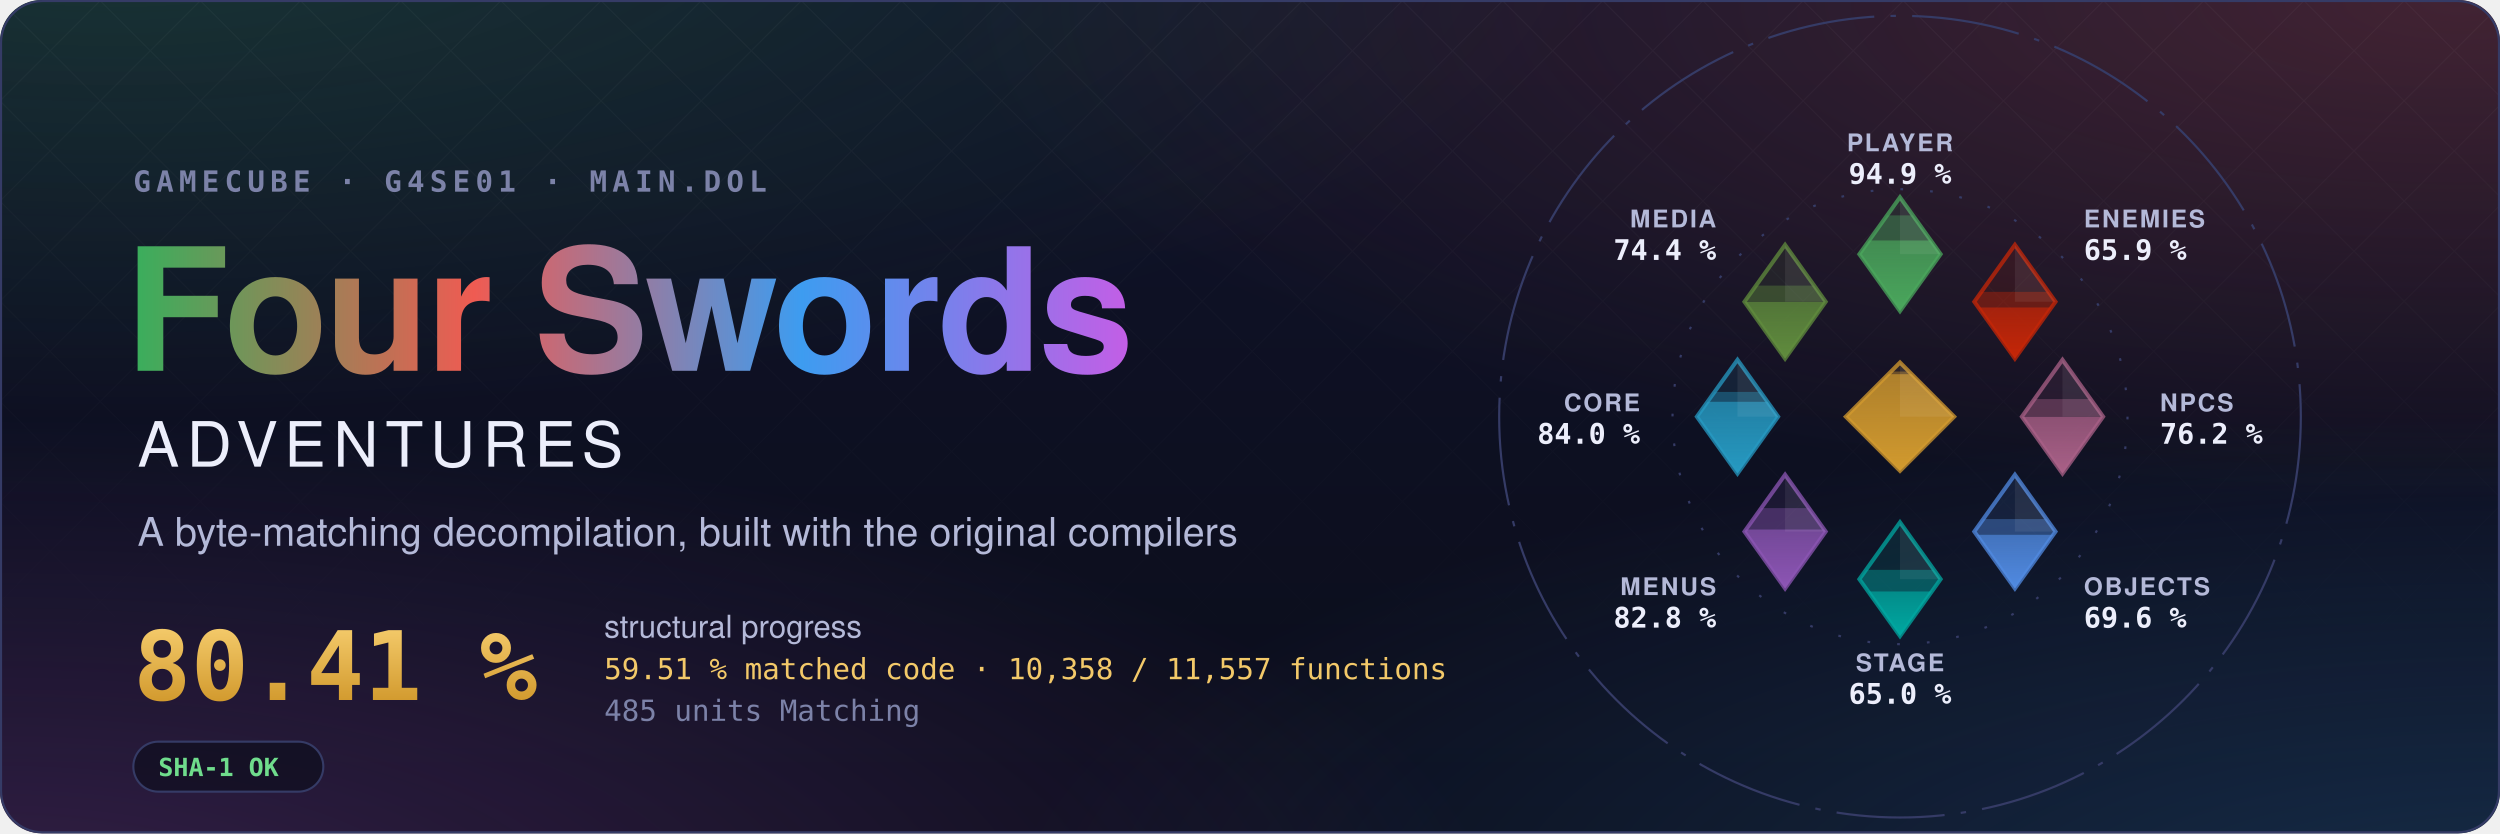
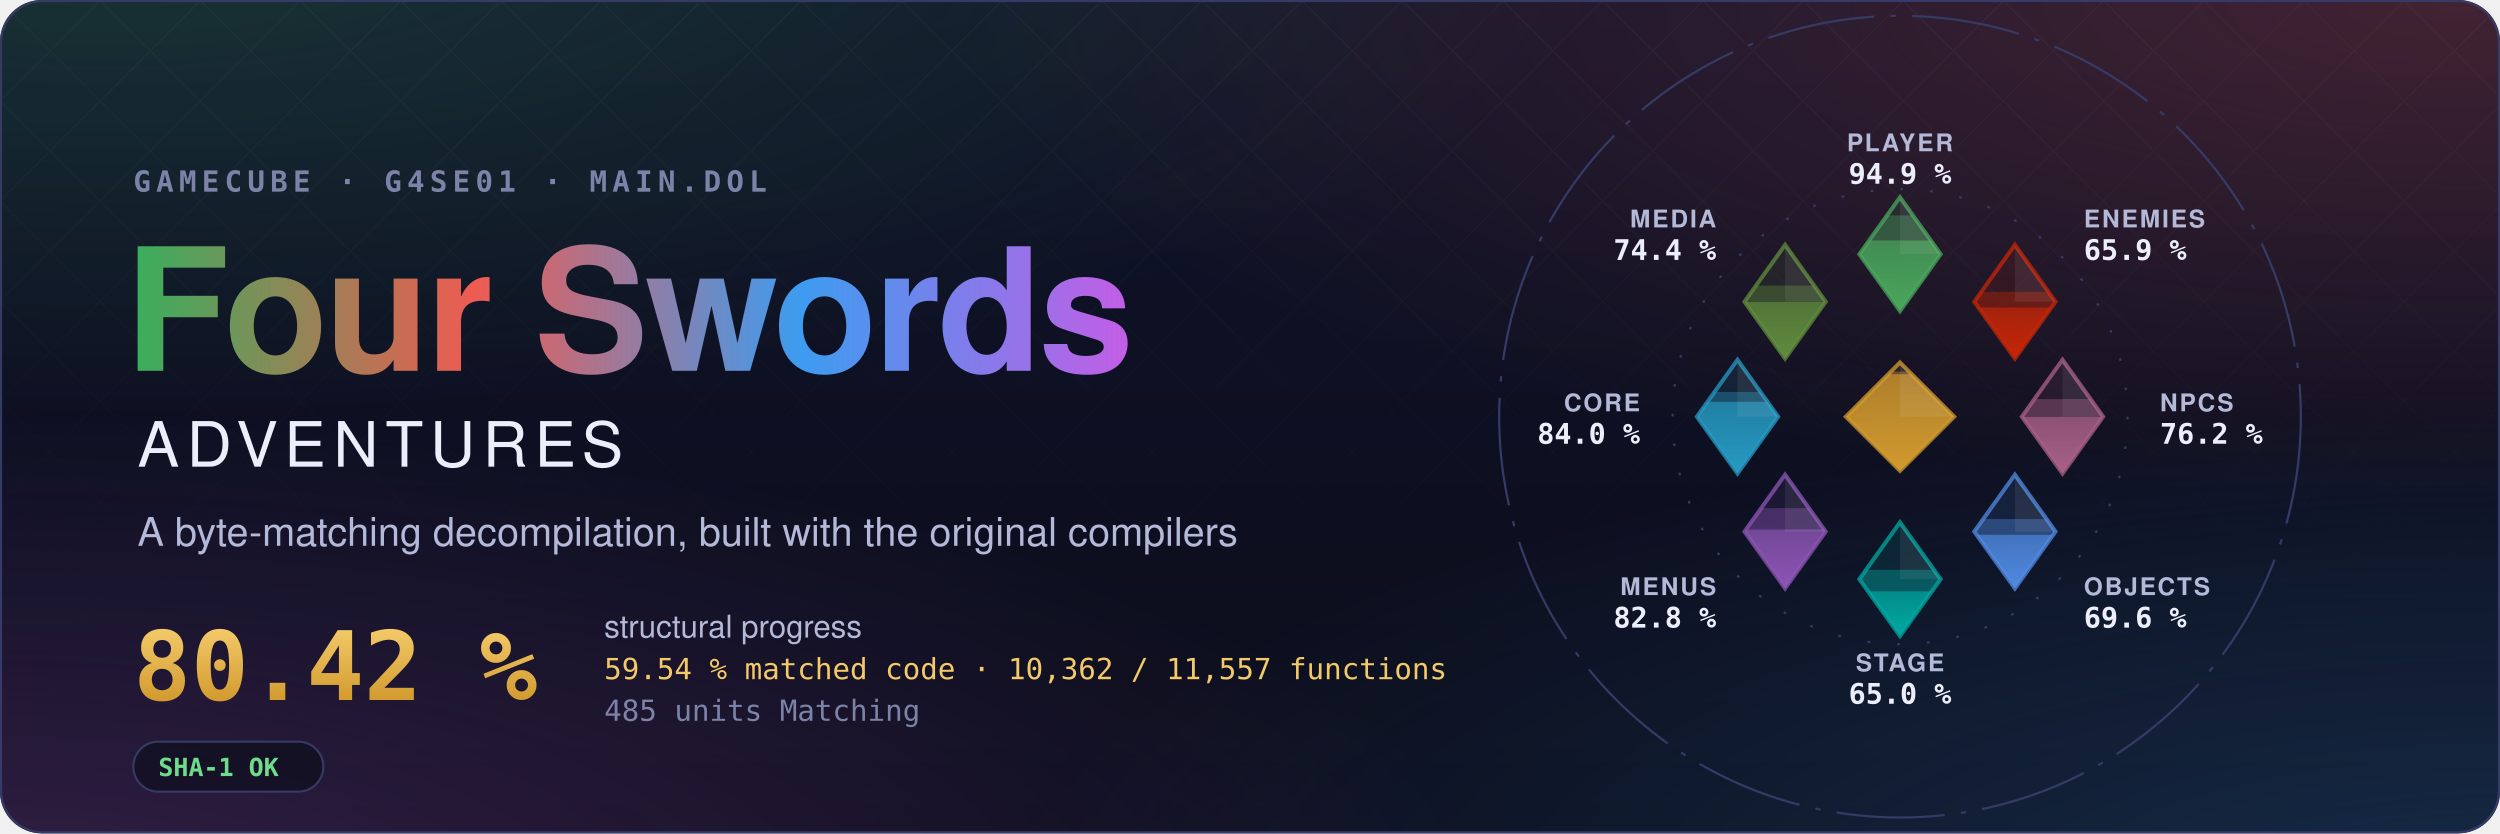
- <svg xmlns="http://www.w3.org/2000/svg" width="1200" height="400" viewBox="0 0 1200 400" role="img" aria-label="Four Swords Adventures decompilation: 80.41 % structural progress, 59.51 % matched code, 10,358 of 11,557 functions">
+ <svg xmlns="http://www.w3.org/2000/svg" width="1200" height="400" viewBox="0 0 1200 400" role="img" aria-label="Four Swords Adventures decompilation: 80.42 % structural progress, 59.54 % matched code, 10,362 of 11,557 functions">
  <style>text { font-family: -apple-system, BlinkMacSystemFont, 'Segoe UI', Helvetica, Arial, sans-serif; } .mono { font-family: ui-monospace, SFMono-Regular, 'SF Mono', Menlo, Consolas, monospace; } .spin { transform-box: fill-box; transform-origin: center; animation: spin 90s linear infinite; } @keyframes spin { to { transform: rotate(360deg); } } .rise { transform-box: fill-box; transform-origin: 50% 100%; animation: rise 1.6s cubic-bezier(.2,.8,.2,1) both; } @keyframes rise { from { transform: scaleY(0); } } @media (prefers-reduced-motion: reduce) { * { animation: none !important; } }</style>
  <defs>
    <radialGradient id="glow0" cx="0.05" cy="-0.1" r="0.6">
      <stop offset="0" stop-color="#3aae5c" stop-opacity="0.22" />
      <stop offset="1" stop-color="#3aae5c" stop-opacity="0" />
    </radialGradient>
    <radialGradient id="glow1" cx="0.98" cy="0.0" r="0.6">
      <stop offset="0" stop-color="#ef5b52" stop-opacity="0.22" />
      <stop offset="1" stop-color="#ef5b52" stop-opacity="0" />
    </radialGradient>
    <radialGradient id="glow2" cx="1.0" cy="1.1" r="0.6">
      <stop offset="0" stop-color="#3d9cf0" stop-opacity="0.22" />
      <stop offset="1" stop-color="#3d9cf0" stop-opacity="0" />
    </radialGradient>
    <radialGradient id="glow3" cx="0.0" cy="1.1" r="0.6">
      <stop offset="0" stop-color="#c35ee6" stop-opacity="0.22" />
      <stop offset="1" stop-color="#c35ee6" stop-opacity="0" />
    </radialGradient>
    <linearGradient id="sky" x1="0" y1="0" x2="0" y2="1">
      <stop offset="0" stop-color="#10132a" />
      <stop offset="1" stop-color="#0b0d1a" />
    </linearGradient>
    <linearGradient id="four" x1="0" y1="0" x2="1" y2="0">
      <stop offset="0" stop-color="#3aae5c" />
      <stop offset="0.34" stop-color="#ef5b52" />
      <stop offset="0.67" stop-color="#3d9cf0" />
      <stop offset="1" stop-color="#c35ee6" />
    </linearGradient>
    <linearGradient id="goldtext" x1="0" y1="0" x2="0" y2="1">
      <stop offset="0" stop-color="#f3c969" />
      <stop offset="1" stop-color="#d29a2e" />
    </linearGradient>
    <pattern id="lattice" width="34" height="34" patternUnits="userSpaceOnUse" patternTransform="rotate(45)">
      <path d="M0 0H34M0 0V34" stroke="#fff" stroke-opacity="0.035" />
    </pattern>
    <linearGradient id="fade" x1="0" y1="0" x2="0" y2="1">
      <stop offset="0" stop-color="#fff" />
      <stop offset="0.8" stop-color="#fff" stop-opacity="0" />
    </linearGradient>
    <mask id="fadeMask">
      <rect width="1200" height="400" fill="url(#fade)" />
    </mask>
    <clipPath id="card">
      <rect width="1200" height="400" rx="20" />
    </clipPath>
  </defs>
  <g clip-path="url(#card)">
    <rect width="1200" height="400" fill="url(#sky)" />
    <rect width="1200" height="400" fill="url(#glow0)" />
    <rect width="1200" height="400" fill="url(#glow1)" />
    <rect width="1200" height="400" fill="url(#glow2)" />
    <rect width="1200" height="400" fill="url(#glow3)" />
    <rect width="1200" height="400" fill="url(#lattice)" mask="url(#fadeMask)" />
  </g>
  <rect x="0.5" y="0.5" width="1199" height="399" rx="20" fill="none" stroke="#353b66" />
  <text x="64" y="92" class="mono" font-size="14" font-weight="600" letter-spacing="0.18em" fill="#7c82a8">GAMECUBE · G4SE01 · MAIN.DOL</text>
  <text x="60" y="178" font-size="82" font-weight="700" letter-spacing="-1.5" fill="url(#four)">Four Swords</text>
  <text x="66" y="224" font-size="30" font-weight="500" letter-spacing="0.12em" fill="#eceefb">ADVENTURES</text>
  <text x="66" y="262" font-size="19" fill="#b4b9d8">A byte-matching decompilation, built with the original compilers</text>
-   <text x="64" y="336" class="mono" font-size="46" font-weight="700" fill="url(#goldtext)">80.41 %</text>
+   <text x="64" y="336" class="mono" font-size="46" font-weight="700" fill="url(#goldtext)">80.42 %</text>
  <text x="290" y="306" font-size="15" fill="#b4b9d8">structural progress</text>
-   <text x="290" y="326" class="mono" font-size="14" fill="#f3c969">59.51 % matched code · 10,358 / 11,557 functions</text>
+   <text x="290" y="326" class="mono" font-size="14" fill="#f3c969">59.54 % matched code · 10,362 / 11,557 functions</text>
  <text x="290" y="346" class="mono" font-size="14" fill="#7c82a8">485 units Matching</text>
  <g transform="translate(64 356)">
    <rect width="91.2" height="24" rx="12" fill="#0b0d1a" fill-opacity="0.6" stroke="#353b66" />
    <text x="12" y="16.5" class="mono" font-size="12" font-weight="600" fill="#6fdc8c">SHA-1 OK</text>
  </g>
  <defs>
    <clipPath id="ec-player">
      <path d="M0 -81L15 -60L0 -39L-15 -60Z" />
    </clipPath>
    <linearGradient id="eg-player" x1="0" y1="1" x2="0" y2="0">
      <stop offset="0" stop-color="#4aa75c" />
      <stop offset="1" stop-color="#4aa75c" stop-opacity="0.65" />
    </linearGradient>
    <clipPath id="ec-enemies">
      <path d="M42.43 -63.43L57.43 -42.43L42.43 -21.43L27.43 -42.43Z" />
    </clipPath>
    <linearGradient id="eg-enemies" x1="0" y1="1" x2="0" y2="0">
      <stop offset="0" stop-color="#c52607" />
      <stop offset="1" stop-color="#c52607" stop-opacity="0.65" />
    </linearGradient>
    <clipPath id="ec-npcs">
      <path d="M60 -21L75 0L60 21L45 0Z" />
    </clipPath>
    <linearGradient id="eg-npcs" x1="0" y1="1" x2="0" y2="0">
      <stop offset="0" stop-color="#a96087" />
      <stop offset="1" stop-color="#a96087" stop-opacity="0.65" />
    </linearGradient>
    <clipPath id="ec-objects">
      <path d="M42.43 21.43L57.43 42.43L42.43 63.43L27.43 42.43Z" />
    </clipPath>
    <linearGradient id="eg-objects" x1="0" y1="1" x2="0" y2="0">
      <stop offset="0" stop-color="#508ae1" />
      <stop offset="1" stop-color="#508ae1" stop-opacity="0.65" />
    </linearGradient>
    <clipPath id="ec-stage">
      <path d="M0 39L15 60L0 81L-15 60Z" />
    </clipPath>
    <linearGradient id="eg-stage" x1="0" y1="1" x2="0" y2="0">
      <stop offset="0" stop-color="#00a8a1" />
      <stop offset="1" stop-color="#00a8a1" stop-opacity="0.65" />
    </linearGradient>
    <clipPath id="ec-menus">
      <path d="M-42.43 21.43L-27.43 42.43L-42.43 63.43L-57.43 42.43Z" />
    </clipPath>
    <linearGradient id="eg-menus" x1="0" y1="1" x2="0" y2="0">
      <stop offset="0" stop-color="#8c55b4" />
      <stop offset="1" stop-color="#8c55b4" stop-opacity="0.65" />
    </linearGradient>
    <clipPath id="ec-core">
      <path d="M-60 -21L-45 0L-60 21L-75 0Z" />
    </clipPath>
    <linearGradient id="eg-core" x1="0" y1="1" x2="0" y2="0">
      <stop offset="0" stop-color="#269ac2" />
      <stop offset="1" stop-color="#269ac2" stop-opacity="0.65" />
    </linearGradient>
    <clipPath id="ec-media">
      <path d="M-42.43 -63.43L-27.43 -42.43L-42.43 -21.43L-57.43 -42.43Z" />
    </clipPath>
    <linearGradient id="eg-media" x1="0" y1="1" x2="0" y2="0">
      <stop offset="0" stop-color="#608c3d" />
      <stop offset="1" stop-color="#608c3d" stop-opacity="0.65" />
    </linearGradient>
    <clipPath id="ec-libs">
      <path d="M0 -20L20 0L0 20L-20 0Z" />
    </clipPath>
    <linearGradient id="eg-libs" x1="0" y1="1" x2="0" y2="0">
      <stop offset="0" stop-color="#d29a2e" />
      <stop offset="1" stop-color="#d29a2e" stop-opacity="0.65" />
    </linearGradient>
  </defs>
  <g transform="translate(912 200) scale(1.3)">
    <circle class="spin" r="148" fill="none" stroke="#353b66" stroke-width="0.8" stroke-dasharray="40 6 2 6" />
    <circle r="84" fill="none" stroke="#353b66" stroke-width="0.8" stroke-dasharray="1 10" />
    <path d="M0 -81L15 -60L0 -39L-15 -60Z" fill="#4aa75c" fill-opacity="0.12" stroke="#4aa75c" stroke-opacity="0.75" stroke-width="1.5" />
    <g clip-path="url(#ec-player)">
      <rect class="rise" style="animation-delay:0.20s" x="-15.0" y="-74.31" width="30" height="35.31" fill="#4aa75c" fill-opacity="0.38" />
    </g>
    <g clip-path="url(#ec-player)">
      <rect class="rise" style="animation-delay:0.20s" x="-15.0" y="-65.07" width="30" height="26.07" fill="url(#eg-player)" />
    </g>
    <path d="M0.0 -81.0L15.0 -60.0L0.0 -60.0Z" fill="#fff" fill-opacity="0.07" />
    <text x="0.0" y="-98.0" text-anchor="middle" font-size="9" font-weight="600" letter-spacing="0.08em" fill="#b4b9d8">PLAYER</text>
    <text x="0.0" y="-86.0" text-anchor="middle" font-size="10.5" font-weight="700" fill="#eceefb" class="mono">94.9 %</text>
    <path d="M42.43 -63.43L57.43 -42.43L42.43 -21.43L27.43 -42.43Z" fill="#c52607" fill-opacity="0.12" stroke="#c52607" stroke-opacity="0.75" stroke-width="1.5" />
    <g clip-path="url(#ec-enemies)">
      <rect class="rise" style="animation-delay:0.30s" x="27.43" y="-46.08" width="30" height="24.65" fill="#c52607" fill-opacity="0.38" />
    </g>
    <g clip-path="url(#ec-enemies)">
      <rect class="rise" style="animation-delay:0.30s" x="27.43" y="-40.31" width="30" height="18.88" fill="url(#eg-enemies)" />
    </g>
    <path d="M42.43 -63.43L57.43 -42.43L42.43 -42.43Z" fill="#fff" fill-opacity="0.07" />
    <text x="67.88" y="-69.88" text-anchor="start" font-size="9" font-weight="600" letter-spacing="0.08em" fill="#b4b9d8">ENEMIES</text>
    <text x="67.88" y="-57.88" text-anchor="start" font-size="10.5" font-weight="700" fill="#eceefb" class="mono">65.9 %</text>
    <path d="M60 -21L75 0L60 21L45 0Z" fill="#a96087" fill-opacity="0.12" stroke="#a96087" stroke-opacity="0.75" stroke-width="1.5" />
    <g clip-path="url(#ec-npcs)">
      <rect class="rise" style="animation-delay:0.40s" x="45.0" y="-6.50" width="30" height="27.50" fill="#a96087" fill-opacity="0.38" />
    </g>
    <g clip-path="url(#ec-npcs)">
      <rect class="rise" style="animation-delay:0.40s" x="45.0" y="0.10" width="30" height="20.90" fill="url(#eg-npcs)" />
    </g>
    <path d="M60.0 -21.0L75.0 0.0L60.0 0.0Z" fill="#fff" fill-opacity="0.07" />
    <text x="96.0" y="-2.0" text-anchor="start" font-size="9" font-weight="600" letter-spacing="0.08em" fill="#b4b9d8">NPCS</text>
    <text x="96.0" y="10.0" text-anchor="start" font-size="10.5" font-weight="700" fill="#eceefb" class="mono">76.2 %</text>
    <path d="M42.43 21.43L57.43 42.43L42.43 63.43L27.43 42.43Z" fill="#508ae1" fill-opacity="0.12" stroke="#508ae1" stroke-opacity="0.75" stroke-width="1.5" />
    <g clip-path="url(#ec-objects)">
      <rect class="rise" style="animation-delay:0.50s" x="27.43" y="37.80" width="30" height="25.63" fill="#508ae1" fill-opacity="0.38" />
    </g>
    <g clip-path="url(#ec-objects)">
      <rect class="rise" style="animation-delay:0.50s" x="27.43" y="43.62" width="30" height="19.81" fill="url(#eg-objects)" />
    </g>
    <path d="M42.43 21.43L57.43 42.43L42.43 42.43Z" fill="#fff" fill-opacity="0.07" />
    <text x="67.88" y="65.88" text-anchor="start" font-size="9" font-weight="600" letter-spacing="0.08em" fill="#b4b9d8">OBJECTS</text>
    <text x="67.88" y="77.88" text-anchor="start" font-size="10.5" font-weight="700" fill="#eceefb" class="mono">69.6 %</text>
    <path d="M0 39L15 60L0 81L-15 60Z" fill="#00a8a1" fill-opacity="0.12" stroke="#00a8a1" stroke-opacity="0.75" stroke-width="1.5" />
    <g clip-path="url(#ec-stage)">
-       <rect class="rise" style="animation-delay:0.60s" x="-15.0" y="56.57" width="30" height="24.43" fill="#00a8a1" fill-opacity="0.38" />
+       <rect class="rise" style="animation-delay:0.60s" x="-15.0" y="56.56" width="30" height="24.44" fill="#00a8a1" fill-opacity="0.38" />
    </g>
    <g clip-path="url(#ec-stage)">
-       <rect class="rise" style="animation-delay:0.60s" x="-15.0" y="64.53" width="30" height="16.47" fill="url(#eg-stage)" />
+       <rect class="rise" style="animation-delay:0.60s" x="-15.0" y="64.50" width="30" height="16.50" fill="url(#eg-stage)" />
    </g>
    <path d="M0.0 39.0L15.0 60.0L0.0 60.0Z" fill="#fff" fill-opacity="0.07" />
    <text x="0.0" y="94.0" text-anchor="middle" font-size="9" font-weight="600" letter-spacing="0.08em" fill="#b4b9d8">STAGE</text>
    <text x="0.0" y="106.0" text-anchor="middle" font-size="10.5" font-weight="700" fill="#eceefb" class="mono">65.0 %</text>
    <path d="M-42.43 21.43L-27.43 42.43L-42.43 63.43L-57.43 42.43Z" fill="#8c55b4" fill-opacity="0.12" stroke="#8c55b4" stroke-opacity="0.75" stroke-width="1.5" />
    <g clip-path="url(#ec-menus)">
      <rect class="rise" style="animation-delay:0.70s" x="-57.43" y="33.76" width="30" height="29.67" fill="#8c55b4" fill-opacity="0.38" />
    </g>
    <g clip-path="url(#ec-menus)">
-       <rect class="rise" style="animation-delay:0.70s" x="-57.43" y="41.67" width="30" height="21.76" fill="url(#eg-menus)" />
+       <rect class="rise" style="animation-delay:0.70s" x="-57.43" y="41.64" width="30" height="21.79" fill="url(#eg-menus)" />
    </g>
    <path d="M-42.43 21.43L-27.43 42.43L-42.43 42.43Z" fill="#fff" fill-opacity="0.07" />
    <text x="-67.88" y="65.88" text-anchor="end" font-size="9" font-weight="600" letter-spacing="0.08em" fill="#b4b9d8">MENUS</text>
    <text x="-67.88" y="77.88" text-anchor="end" font-size="10.5" font-weight="700" fill="#eceefb" class="mono">82.8 %</text>
    <path d="M-60 -21L-45 0L-60 21L-75 0Z" fill="#269ac2" fill-opacity="0.12" stroke="#269ac2" stroke-opacity="0.75" stroke-width="1.5" />
    <g clip-path="url(#ec-core)">
      <rect class="rise" style="animation-delay:0.80s" x="-75.0" y="-9.13" width="30" height="30.13" fill="#269ac2" fill-opacity="0.38" />
    </g>
    <g clip-path="url(#ec-core)">
      <rect class="rise" style="animation-delay:0.80s" x="-75.0" y="-5.48" width="30" height="26.48" fill="url(#eg-core)" />
    </g>
    <path d="M-60.0 -21.0L-45.0 0.0L-60.0 0.0Z" fill="#fff" fill-opacity="0.07" />
    <text x="-96.0" y="-2.0" text-anchor="end" font-size="9" font-weight="600" letter-spacing="0.08em" fill="#b4b9d8">CORE</text>
    <text x="-96.0" y="10.0" text-anchor="end" font-size="10.5" font-weight="700" fill="#eceefb" class="mono">84.0 %</text>
    <path d="M-42.43 -63.43L-27.43 -42.43L-42.43 -21.43L-57.43 -42.43Z" fill="#608c3d" fill-opacity="0.12" stroke="#608c3d" stroke-opacity="0.75" stroke-width="1.5" />
    <g clip-path="url(#ec-media)">
      <rect class="rise" style="animation-delay:0.90s" x="-57.43" y="-48.40" width="30" height="26.97" fill="#608c3d" fill-opacity="0.38" />
    </g>
    <g clip-path="url(#ec-media)">
      <rect class="rise" style="animation-delay:0.90s" x="-57.43" y="-42.35" width="30" height="20.92" fill="url(#eg-media)" />
    </g>
    <path d="M-42.43 -63.43L-27.43 -42.43L-42.43 -42.43Z" fill="#fff" fill-opacity="0.07" />
    <text x="-67.88" y="-69.88" text-anchor="end" font-size="9" font-weight="600" letter-spacing="0.08em" fill="#b4b9d8">MEDIA</text>
    <text x="-67.88" y="-57.88" text-anchor="end" font-size="10.5" font-weight="700" fill="#eceefb" class="mono">74.4 %</text>
    <path d="M0 -20L20 0L0 20L-20 0Z" fill="#d29a2e" fill-opacity="0.12" stroke="#d29a2e" stroke-opacity="0.75" stroke-width="1.5" />
    <g clip-path="url(#ec-libs)">
      <rect class="rise" style="animation-delay:1.00s" x="-20" y="-16.67" width="40" height="36.67" fill="#d29a2e" fill-opacity="0.38" />
    </g>
    <g clip-path="url(#ec-libs)">
      <rect class="rise" style="animation-delay:1.00s" x="-20" y="-15.68" width="40" height="35.68" fill="url(#eg-libs)" />
    </g>
    <path d="M0 -20L20 0L0 0Z" fill="#fff" fill-opacity="0.07" />
  </g>
</svg>
